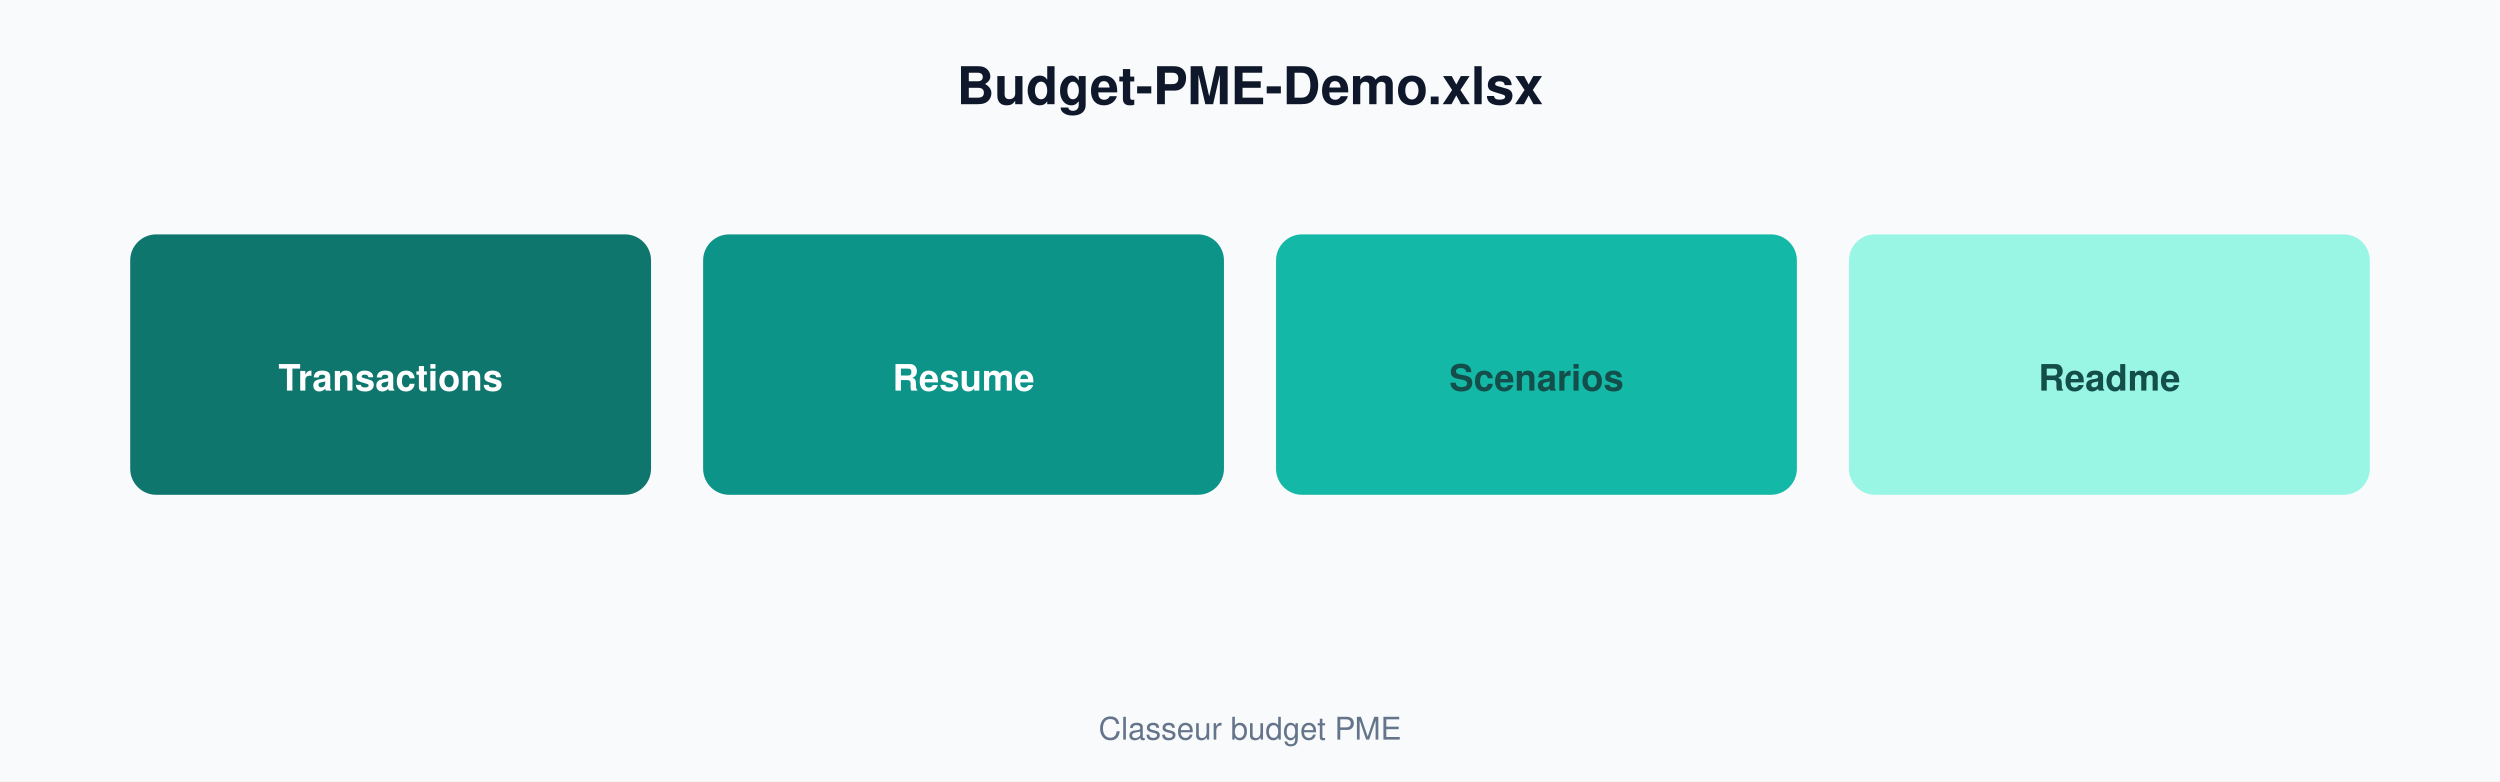
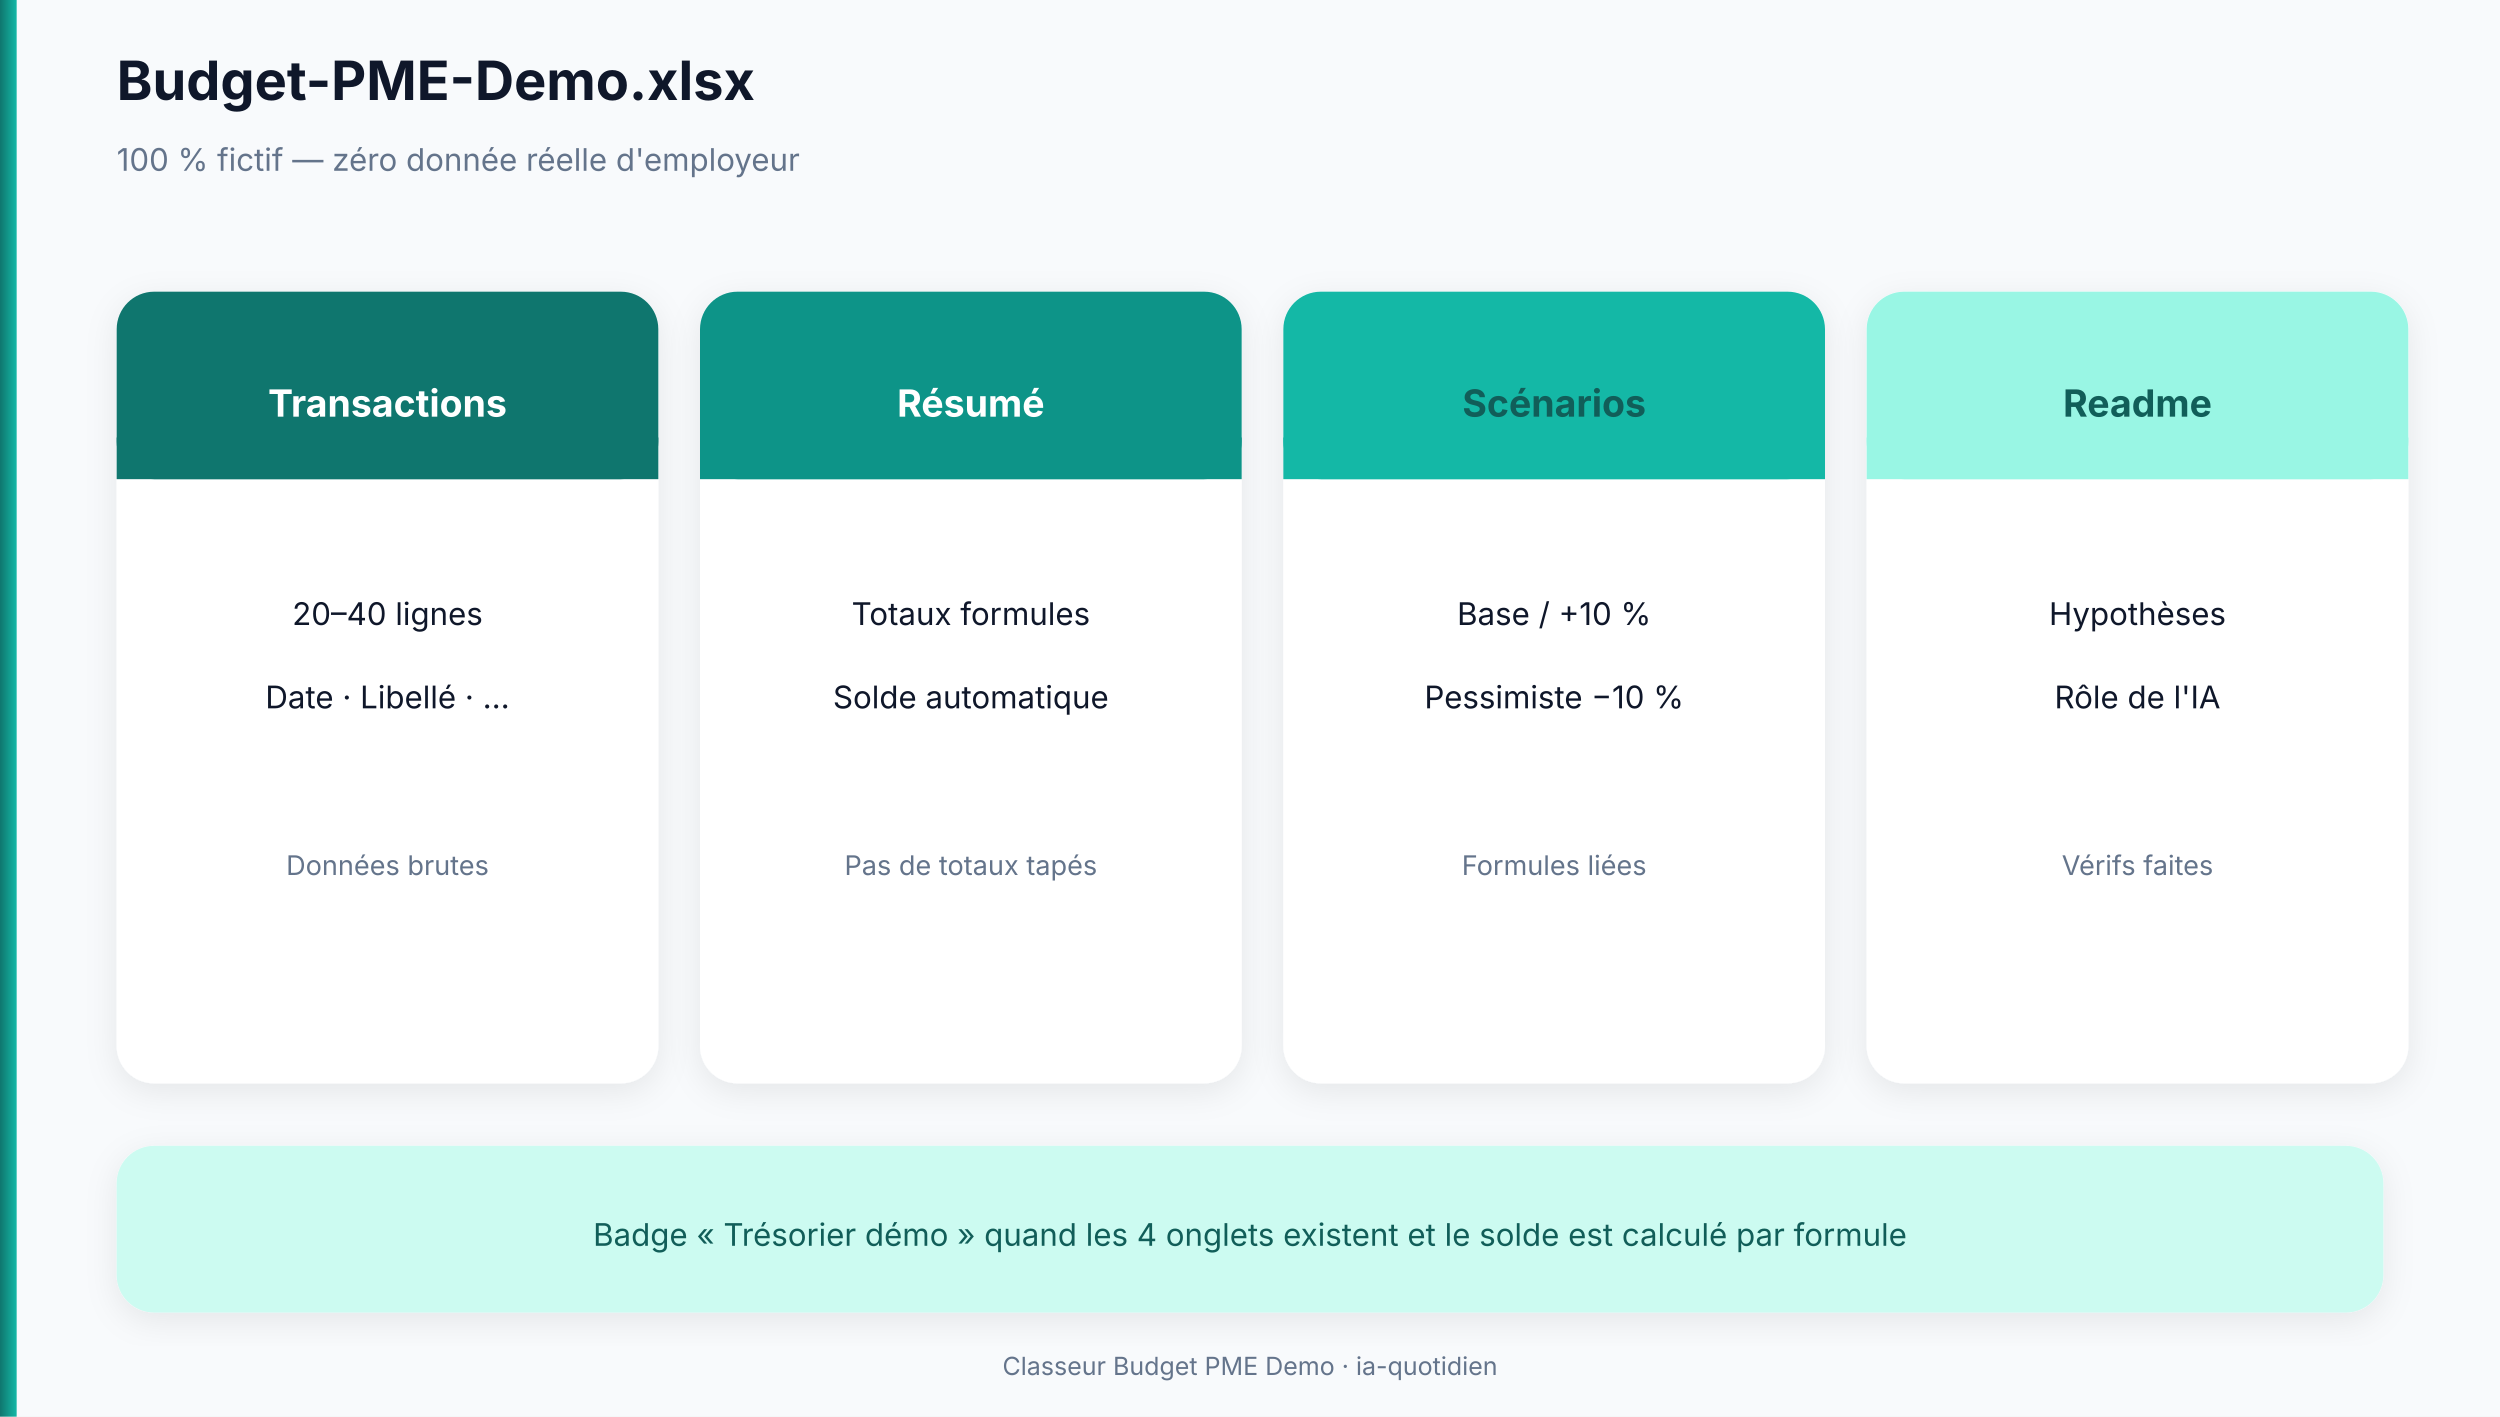
- <svg xmlns="http://www.w3.org/2000/svg" width="960" height="300" viewBox="0 0 960 300" role="img" aria-labelledby="t d">
-   <rect width="960" height="300" fill="#F8FAFC" />
-   <text x="480" y="40" text-anchor="middle" font-family="Helvetica,Arial,sans-serif" font-size="20" font-weight="700" fill="#0F172A">Budget-PME-Demo.xlsx</text>
-   <rect x="50" y="90" width="200" height="100" rx="10" fill="#0F766E" />
-   <text x="150" y="150" text-anchor="middle" fill="#fff" font-family="Helvetica,Arial,sans-serif" font-size="14" font-weight="700">Transactions</text>
-   <rect x="270" y="90" width="200" height="100" rx="10" fill="#0D9488" />
-   <text x="370" y="150" text-anchor="middle" fill="#fff" font-family="Helvetica,Arial,sans-serif" font-size="14" font-weight="700">Resume</text>
-   <rect x="490" y="90" width="200" height="100" rx="10" fill="#14B8A6" />
-   <text x="590" y="150" text-anchor="middle" fill="#134E4A" font-family="Helvetica,Arial,sans-serif" font-size="14" font-weight="700">Scenarios</text>
-   <rect x="710" y="90" width="200" height="100" rx="10" fill="#99F6E4" />
-   <text x="810" y="150" text-anchor="middle" fill="#134E4A" font-family="Helvetica,Arial,sans-serif" font-size="14" font-weight="700">Readme</text>
-   <text x="480" y="284" text-anchor="middle" font-family="Helvetica, Arial, sans-serif" font-size="12" fill="#64748B">Classeur budget PME</text>
+ <svg xmlns="http://www.w3.org/2000/svg" width="1200" height="680" viewBox="0 0 1200 680" role="img" aria-labelledby="t d">
+   <defs>
+     <filter id="s" x="-20%" y="-20%" width="140%" height="140%">
+       <feDropShadow dx="0" dy="4" stdDeviation="8" flood-color="#0F172A" flood-opacity="0.08" />
+     </filter>
+     <filter id="s2" x="-10%" y="-10%" width="130%" height="130%">
+       <feDropShadow dx="0" dy="2" stdDeviation="4" flood-color="#0F172A" flood-opacity="0.06" />
+     </filter>
+     <linearGradient id="gHead" x1="0" y1="0" x2="1" y2="0">
+       <stop offset="0%" stop-color="#0F766E" />
+       <stop offset="100%" stop-color="#14B8A6" />
+     </linearGradient>
+     <linearGradient id="gSoft" x1="0" y1="0" x2="0" y2="1">
+       <stop offset="0%" stop-color="#F0FDFA" />
+       <stop offset="100%" stop-color="#F8FAFC" />
+     </linearGradient>
+     <marker id="arr" markerWidth="10" markerHeight="10" refX="8" refY="3" orient="auto">
+       <path d="M0,0 L8,3 L0,6 Z" fill="#94A3B8" />
+     </marker>
+     <marker id="arrT" markerWidth="10" markerHeight="10" refX="8" refY="3" orient="auto">
+       <path d="M0,0 L8,3 L0,6 Z" fill="#0F766E" />
+     </marker>
+   </defs>
+   <rect width="1200" height="680" fill="#F8FAFC" />
+   <rect x="0" y="0" width="8" height="680" fill="url(#gHead)" />
+   <text x="56" y="48" font-family="Inter, ui-sans-serif, system-ui, -apple-system, 'Segoe UI', sans-serif" font-size="26" font-weight="700" fill="#0F172A">Budget-PME-Demo.xlsx</text>
+   <text x="56" y="82" font-family="Inter, ui-sans-serif, system-ui, -apple-system, 'Segoe UI', sans-serif" font-size="15" fill="#64748B">100 % fictif — zéro donnée réelle d'employeur</text>
+   <rect x="56" y="140" width="260" height="380" rx="18" fill="#FFFFFF" filter="url(#s)" />
+   <rect x="56" y="140" width="260" height="90" rx="18" fill="#0F766E" />
+   <rect x="56" y="210" width="260" height="20" fill="#0F766E" />
+   <text x="186" y="200" text-anchor="middle" font-family="Inter, ui-sans-serif, system-ui, -apple-system, 'Segoe UI', sans-serif" font-size="18" font-weight="700" fill="#fff">Transactions</text>
+   <text x="186" y="300" text-anchor="middle" font-family="Inter, ui-sans-serif, system-ui, -apple-system, 'Segoe UI', sans-serif" font-size="15" fill="#0F172A">20–40 lignes</text>
+   <text x="186" y="340" text-anchor="middle" font-family="Inter, ui-sans-serif, system-ui, -apple-system, 'Segoe UI', sans-serif" font-size="15" fill="#0F172A">Date · Libellé · …</text>
+   <text x="186" y="420" text-anchor="middle" font-family="Inter, ui-sans-serif, system-ui, -apple-system, 'Segoe UI', sans-serif" font-size="13" fill="#64748B">Données brutes</text>
+   <rect x="336" y="140" width="260" height="380" rx="18" fill="#FFFFFF" filter="url(#s)" />
+   <rect x="336" y="140" width="260" height="90" rx="18" fill="#0D9488" />
+   <rect x="336" y="210" width="260" height="20" fill="#0D9488" />
+   <text x="466" y="200" text-anchor="middle" font-family="Inter, ui-sans-serif, system-ui, -apple-system, 'Segoe UI', sans-serif" font-size="18" font-weight="700" fill="#fff">Résumé</text>
+   <text x="466" y="300" text-anchor="middle" font-family="Inter, ui-sans-serif, system-ui, -apple-system, 'Segoe UI', sans-serif" font-size="15" fill="#0F172A">Totaux formules</text>
+   <text x="466" y="340" text-anchor="middle" font-family="Inter, ui-sans-serif, system-ui, -apple-system, 'Segoe UI', sans-serif" font-size="15" fill="#0F172A">Solde automatique</text>
+   <text x="466" y="420" text-anchor="middle" font-family="Inter, ui-sans-serif, system-ui, -apple-system, 'Segoe UI', sans-serif" font-size="13" fill="#64748B">Pas de totaux tapés</text>
+   <rect x="616" y="140" width="260" height="380" rx="18" fill="#FFFFFF" filter="url(#s)" />
+   <rect x="616" y="140" width="260" height="90" rx="18" fill="#14B8A6" />
+   <rect x="616" y="210" width="260" height="20" fill="#14B8A6" />
+   <text x="746" y="200" text-anchor="middle" font-family="Inter, ui-sans-serif, system-ui, -apple-system, 'Segoe UI', sans-serif" font-size="18" font-weight="700" fill="#115E59">Scénarios</text>
+   <text x="746" y="300" text-anchor="middle" font-family="Inter, ui-sans-serif, system-ui, -apple-system, 'Segoe UI', sans-serif" font-size="15" fill="#0F172A">Base / +10 %</text>
+   <text x="746" y="340" text-anchor="middle" font-family="Inter, ui-sans-serif, system-ui, -apple-system, 'Segoe UI', sans-serif" font-size="15" fill="#0F172A">Pessimiste −10 %</text>
+   <text x="746" y="420" text-anchor="middle" font-family="Inter, ui-sans-serif, system-ui, -apple-system, 'Segoe UI', sans-serif" font-size="13" fill="#64748B">Formules liées</text>
+   <rect x="896" y="140" width="260" height="380" rx="18" fill="#FFFFFF" filter="url(#s)" />
+   <rect x="896" y="140" width="260" height="90" rx="18" fill="#99F6E4" />
+   <rect x="896" y="210" width="260" height="20" fill="#99F6E4" />
+   <text x="1026" y="200" text-anchor="middle" font-family="Inter, ui-sans-serif, system-ui, -apple-system, 'Segoe UI', sans-serif" font-size="18" font-weight="700" fill="#115E59">Readme</text>
+   <text x="1026" y="300" text-anchor="middle" font-family="Inter, ui-sans-serif, system-ui, -apple-system, 'Segoe UI', sans-serif" font-size="15" fill="#0F172A">Hypothèses</text>
+   <text x="1026" y="340" text-anchor="middle" font-family="Inter, ui-sans-serif, system-ui, -apple-system, 'Segoe UI', sans-serif" font-size="15" fill="#0F172A">Rôle de l'IA</text>
+   <text x="1026" y="420" text-anchor="middle" font-family="Inter, ui-sans-serif, system-ui, -apple-system, 'Segoe UI', sans-serif" font-size="13" fill="#64748B">Vérifs faites</text>
+   <rect x="56" y="550" width="1088" height="80" rx="18" fill="#CCFBF1" filter="url(#s)" />
+   <text x="600" y="598" text-anchor="middle" font-family="Inter, ui-sans-serif, system-ui, -apple-system, 'Segoe UI', sans-serif" font-size="15" fill="#115E59">Badge « Trésorier démo » quand les 4 onglets existent et le solde est calculé par formule</text>
+   <text x="600" y="660" text-anchor="middle" font-family="Inter, ui-sans-serif, system-ui, -apple-system, 'Segoe UI', sans-serif" font-size="12" fill="#64748B">Classeur Budget PME Demo · ia-quotidien</text>
</svg>
